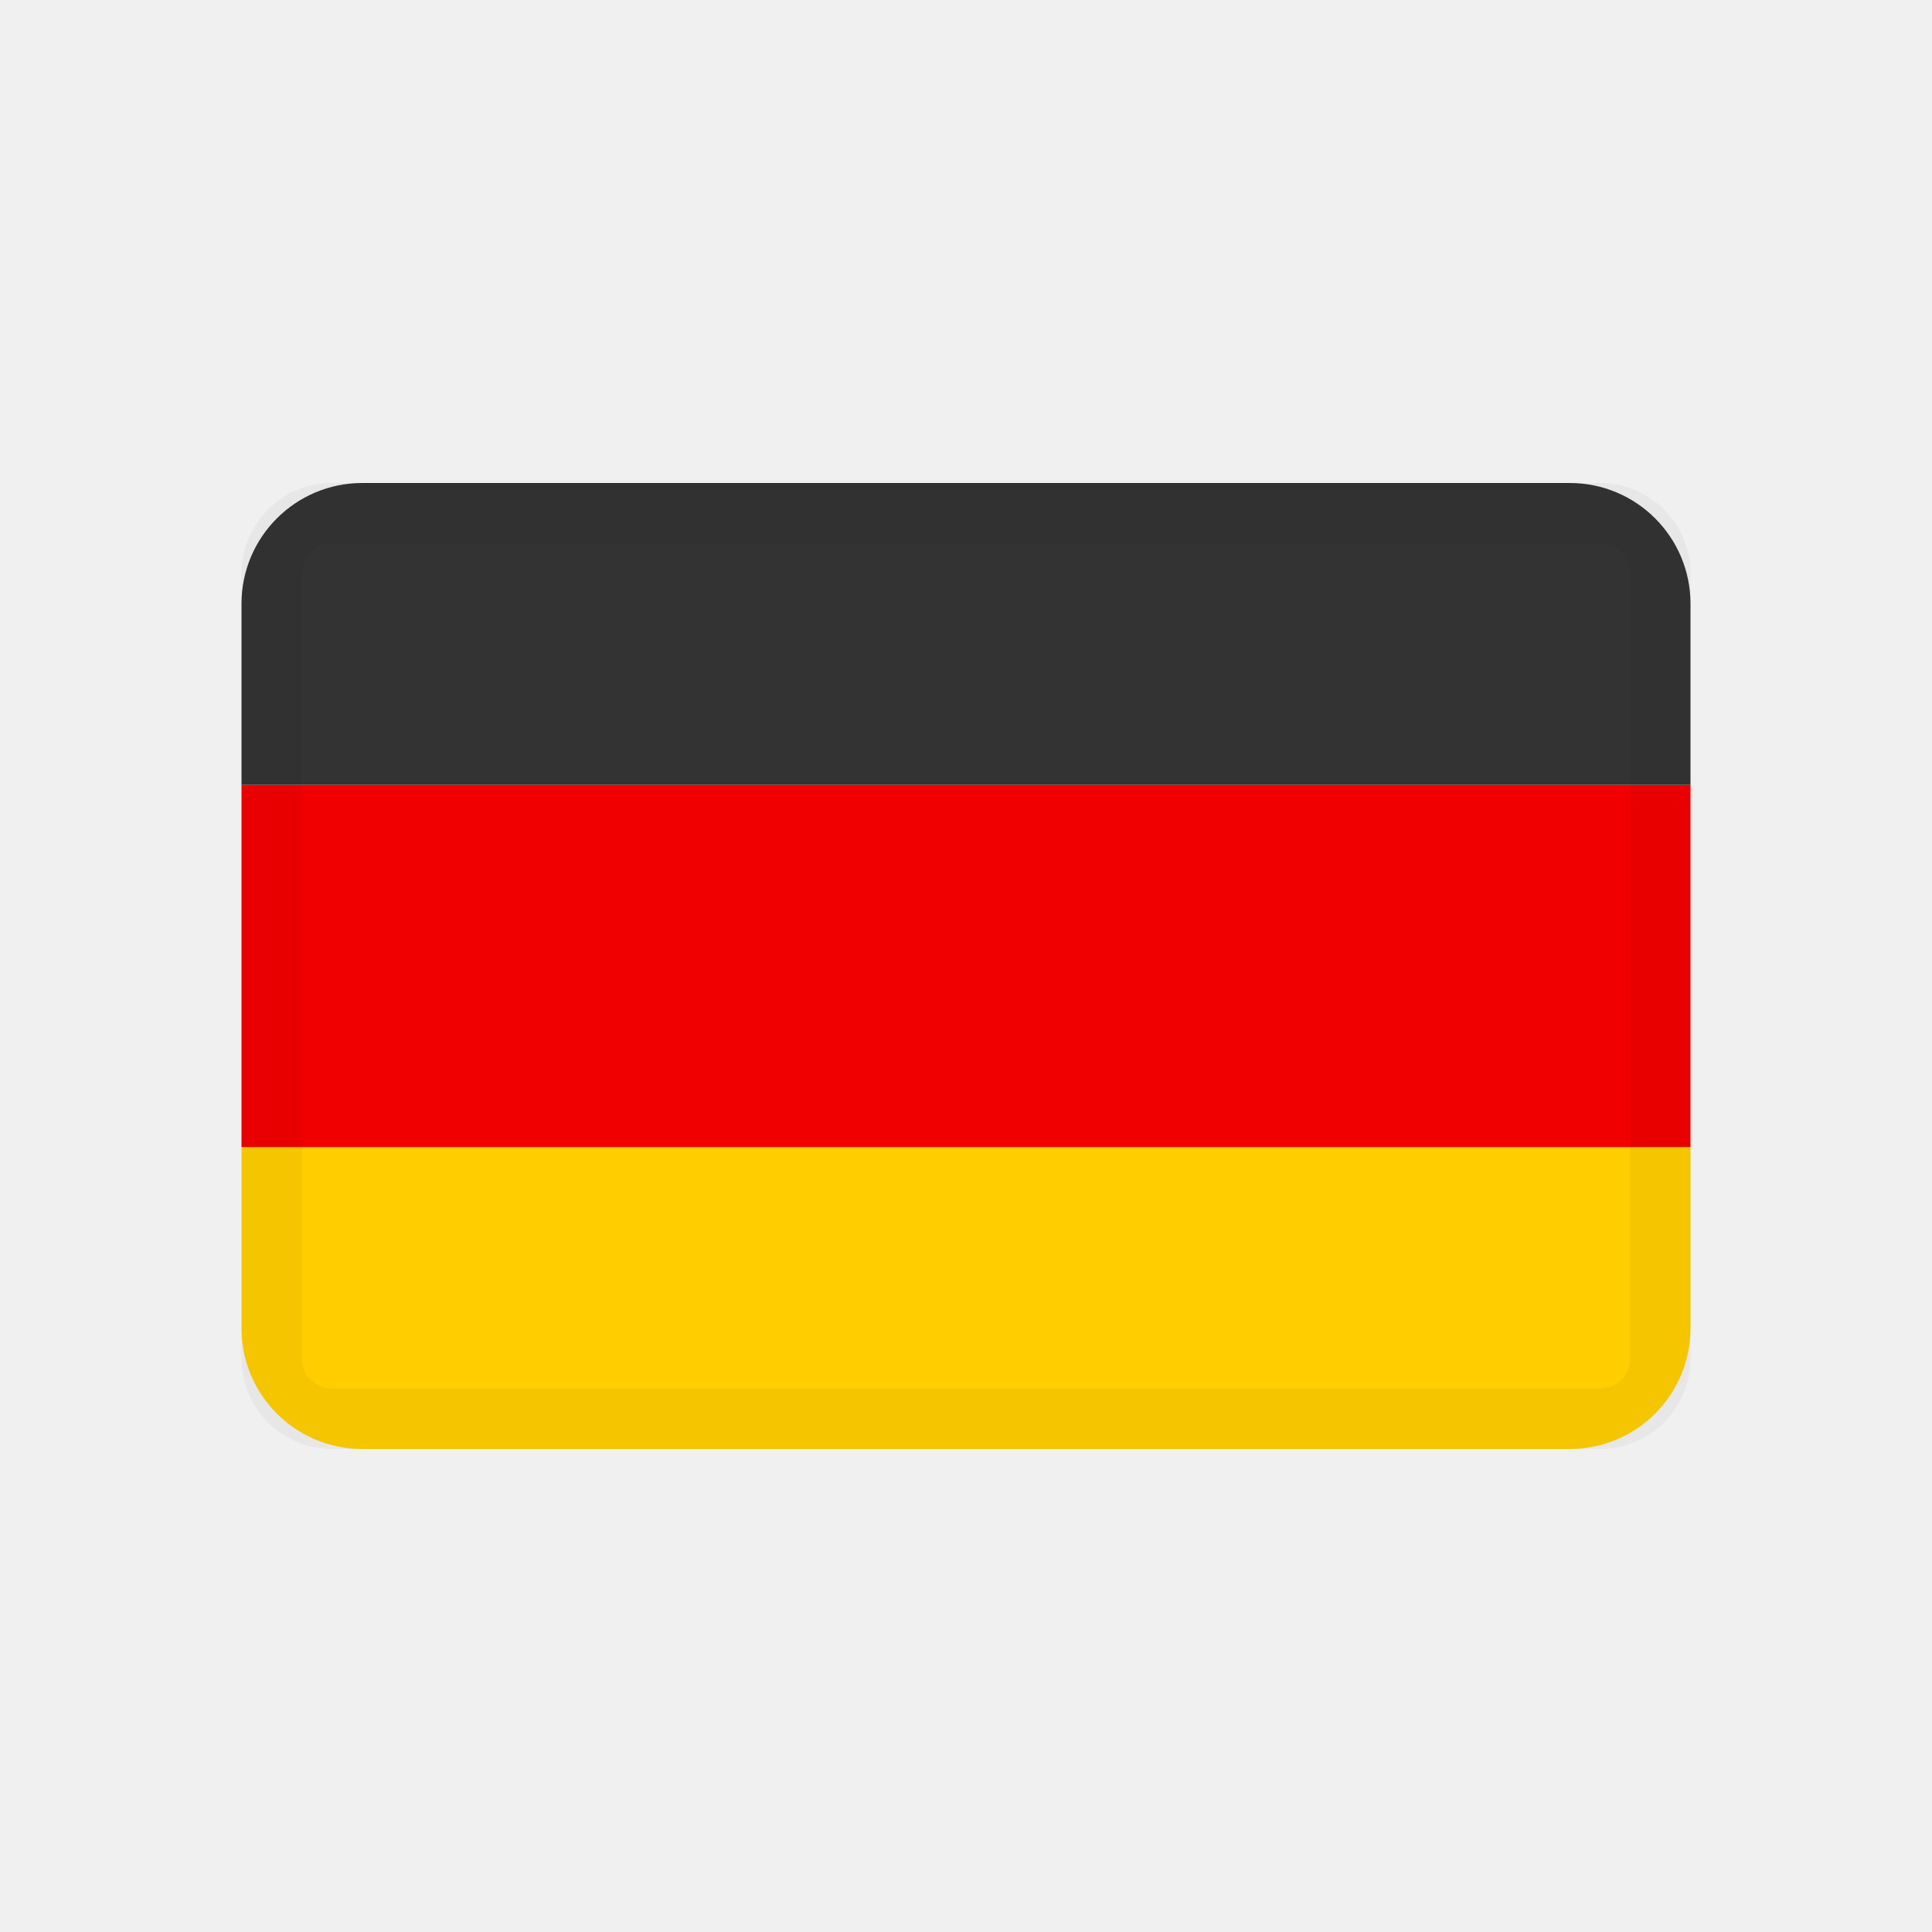
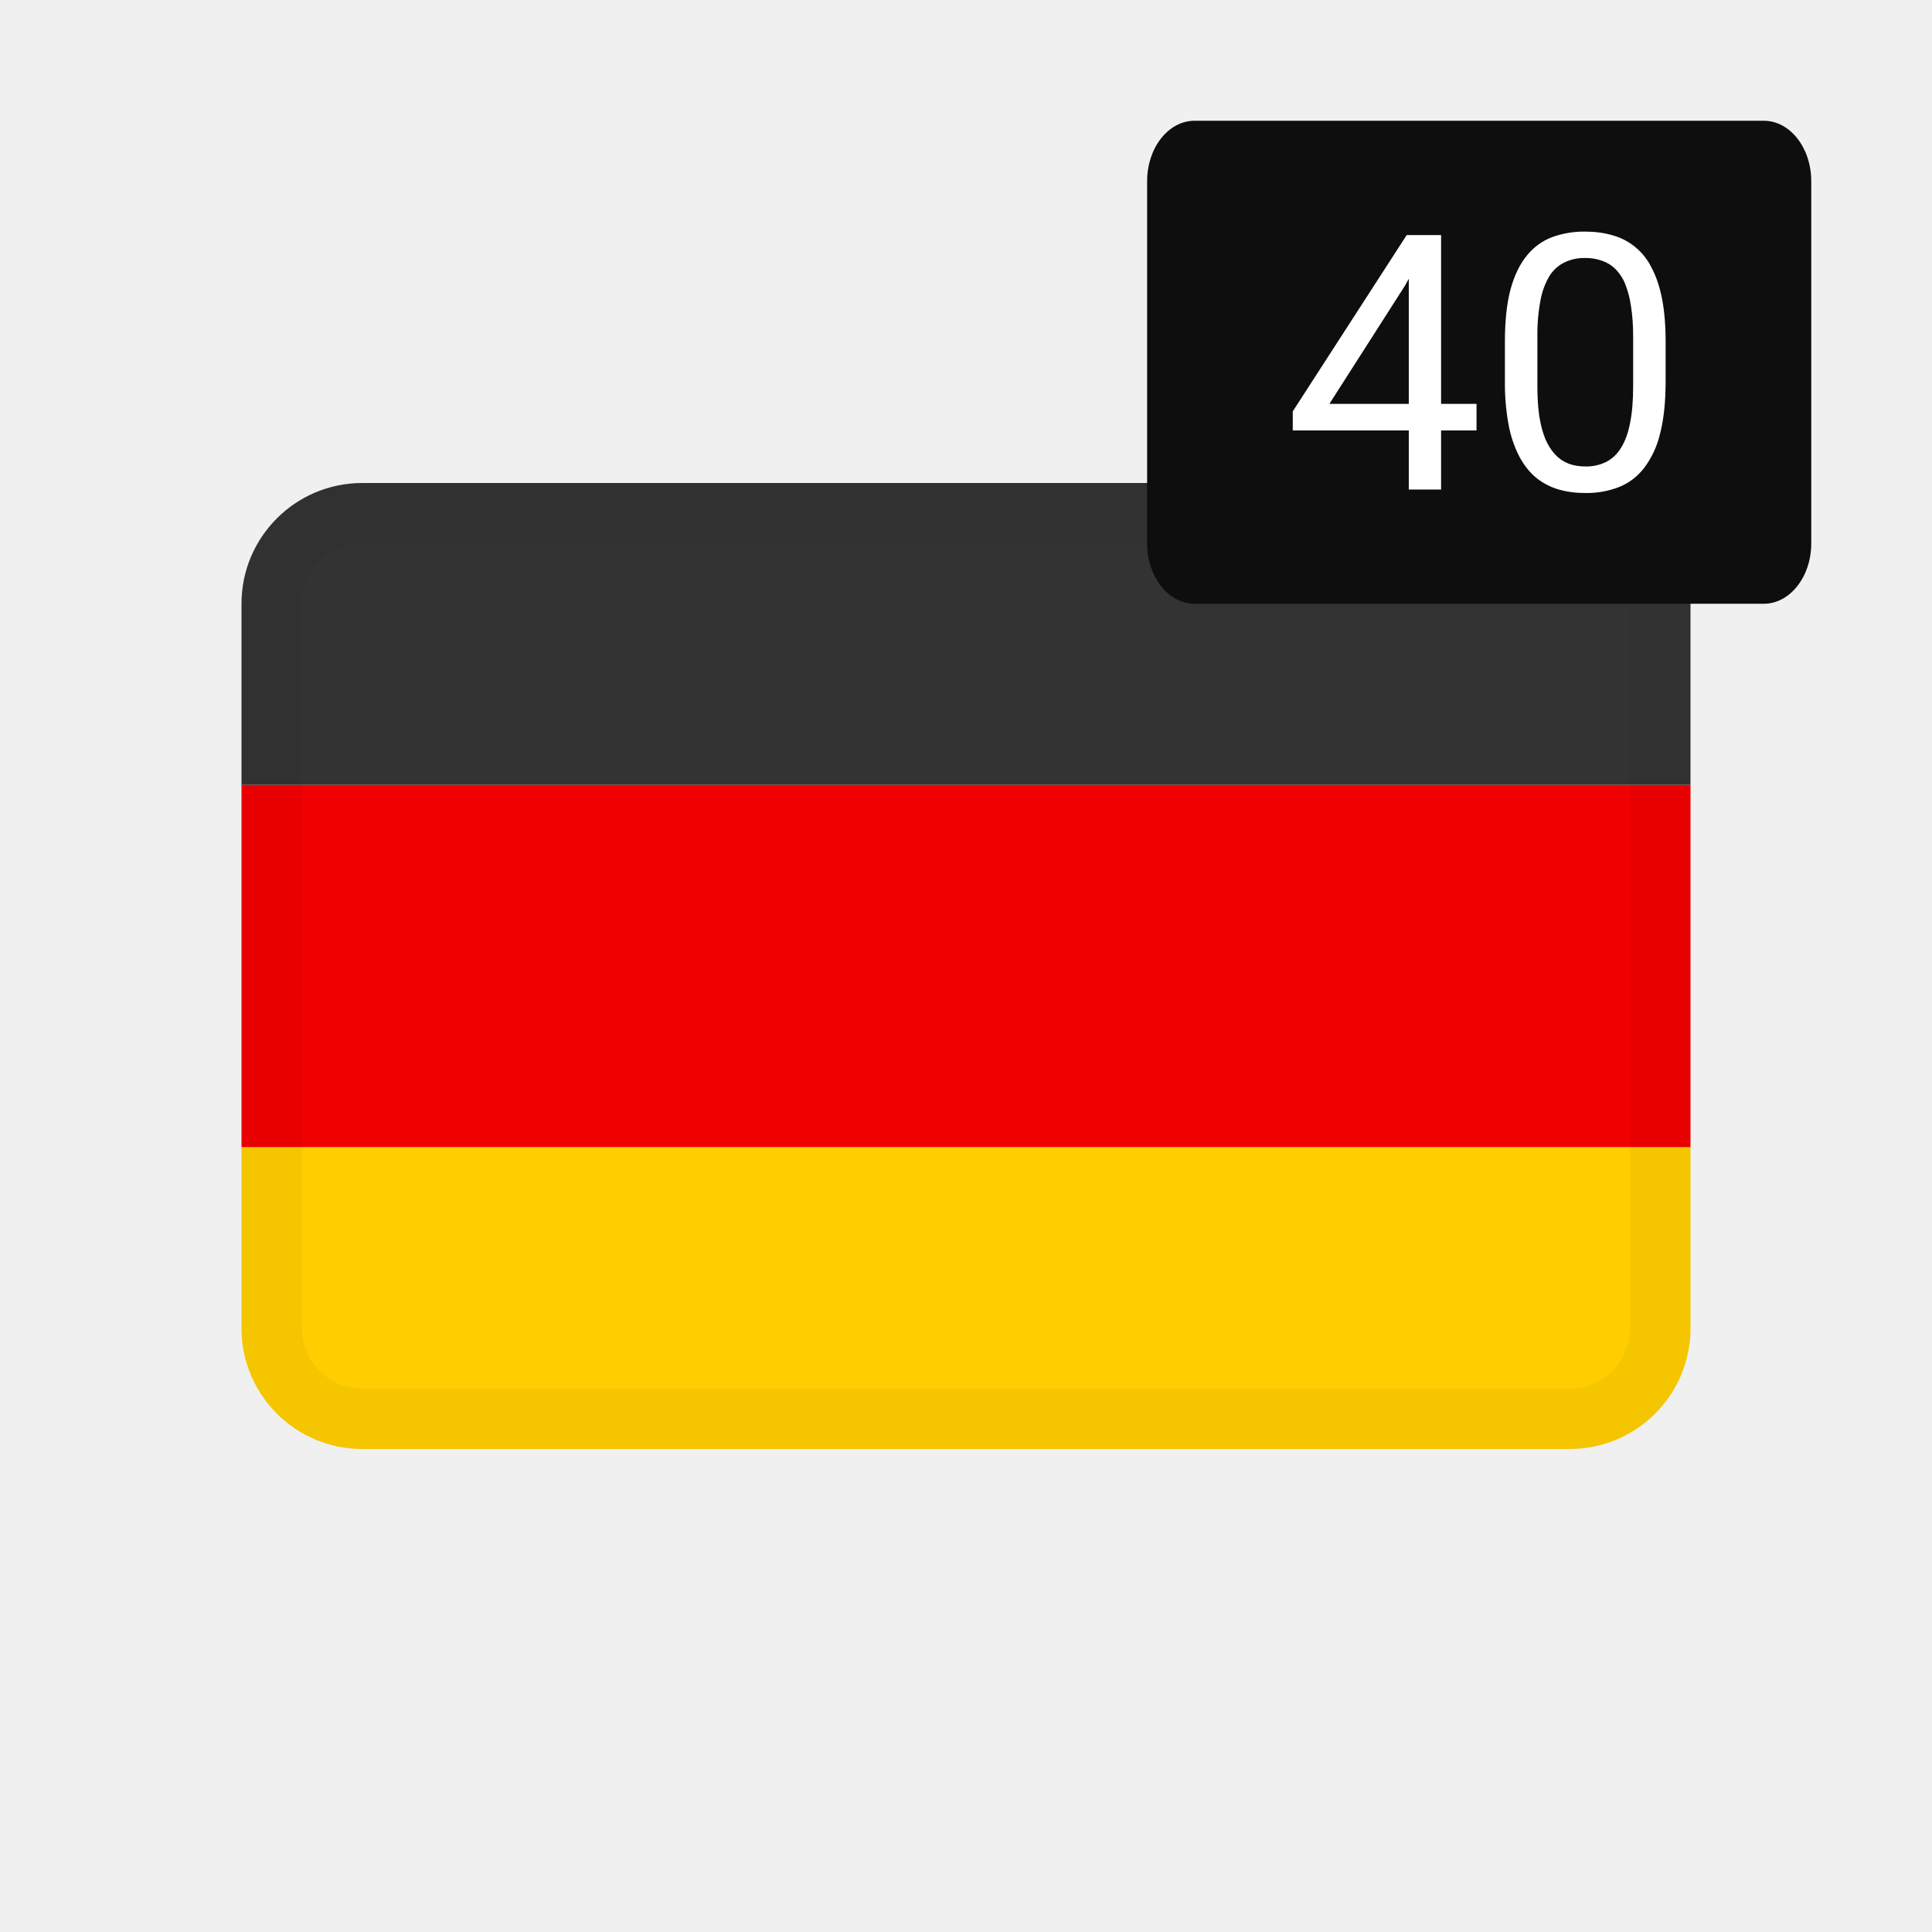
- <svg xmlns="http://www.w3.org/2000/svg" width="32" height="32">
-   <g transform="translate(4 8)" fill="none">
-     <path d="M0 11h24v3a2 2 0 01-2 2H2a2 2 0 01-2-2v-3z" fill="#FFCD00" />
-     <path fill="#F10000" d="M0 5h24v6H0z" />
-     <path d="M2 0h20a2 2 0 012 2v3H0V2a2 2 0 012-2z" fill="#333" />
-     <rect stroke-opacity=".04" stroke="#000" x=".5" y=".5" width="23" height="15" rx="1" />
-   </g>
+ <svg xmlns="http://www.w3.org/2000/svg" width="32" height="32" fill="none">
+   <path d="M4 19h24v3a2 2 0 01-2 2H6a2 2 0 01-2-2v-3z" fill="#FFCD00" />
+   <path d="M28 13H4v6h24v-6z" fill="#F10000" />
+   <path d="M6 8h20a2 2 0 012 2v3H4v-3a2 2 0 012-2z" fill="#333" />
+   <path fill-rule="evenodd" clip-rule="evenodd" d="M26 9H6a1 1 0 00-1 1v12a1 1 0 001 1h20a1 1 0 001-1V10a1 1 0 00-1-1zM6 8a2 2 0 00-2 2v12a2 2 0 002 2h20a2 2 0 002-2V10a2 2 0 00-2-2H6z" fill="#000" fill-opacity=".04" />
+   <path d="M19 3c0-.552.352-1 .786-1h9.428c.434 0 .786.448.786 1v6c0 .552-.352 1-.786 1h-9.428C19.352 10 19 9.552 19 9V3z" fill="#0E0E0E" />
+   <path d="M24.456 6.69v.44h-3.044v-.316l1.887-2.92h.437l-.47.845-1.247 1.95h2.438zm-.587-2.796v4.214h-.535V3.894h.535zM27.588 5.665v.643c0 .345-.03.637-.092.874a1.52 1.52 0 01-.267.573c-.115.145-.255.25-.42.315a1.493 1.493 0 01-.55.096c-.161 0-.31-.02-.448-.06a1.065 1.065 0 01-.37-.195c-.108-.09-.201-.208-.278-.353a1.897 1.897 0 01-.177-.527 3.798 3.798 0 01-.06-.723v-.643c0-.345.03-.635.092-.868.064-.234.153-.42.27-.562a.98.98 0 01.416-.306 1.55 1.55 0 01.55-.093c.164 0 .314.02.451.06a1.02 1.02 0 01.646.53c.077.141.136.314.177.518.04.205.06.445.06.721zm-.538.73v-.82c0-.189-.012-.355-.035-.497a1.566 1.566 0 00-.095-.37.732.732 0 00-.162-.25.573.573 0 00-.223-.139.801.801 0 00-.281-.046.76.76 0 00-.339.072.608.608 0 00-.249.223 1.201 1.201 0 00-.15.403 2.998 2.998 0 00-.052.604v.82c0 .189.01.356.032.5.023.145.056.27.1.377.045.104.1.19.163.257a.606.606 0 00.22.15c.085.032.178.047.28.047a.749.749 0 00.345-.075.62.62 0 00.246-.235c.068-.108.118-.246.15-.414.034-.17.05-.372.05-.607z" fill="#fff" />
</svg>
